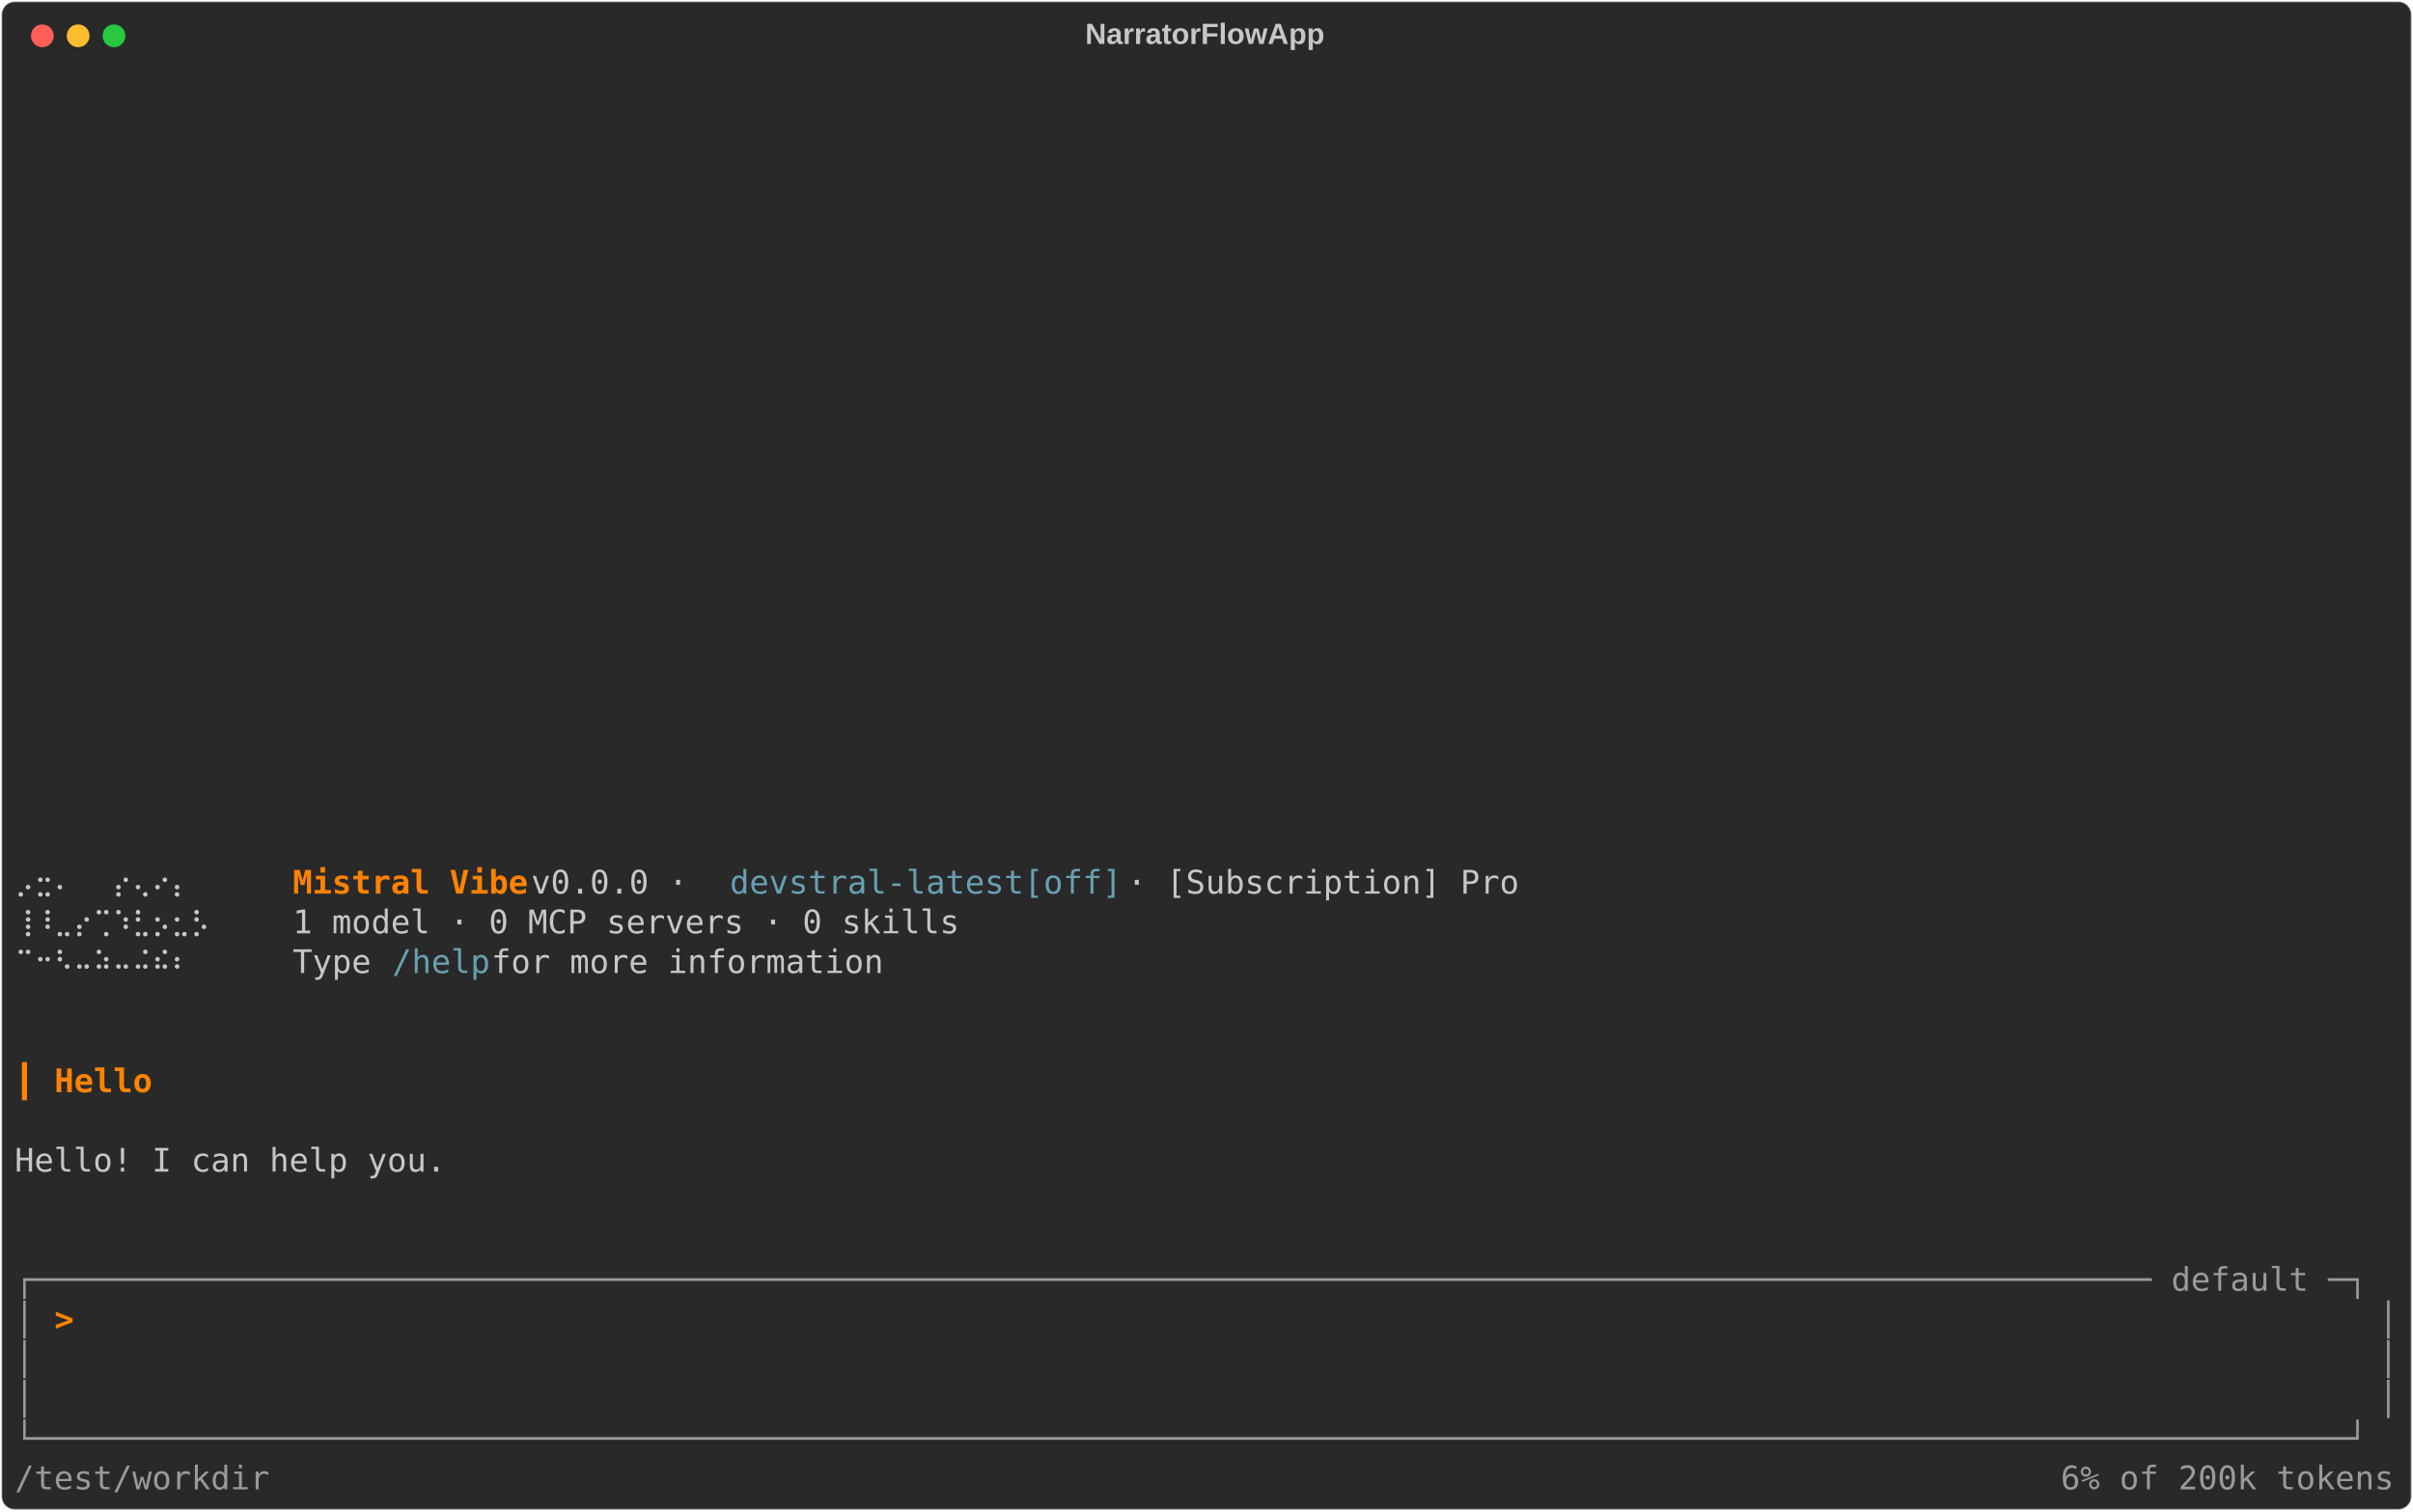
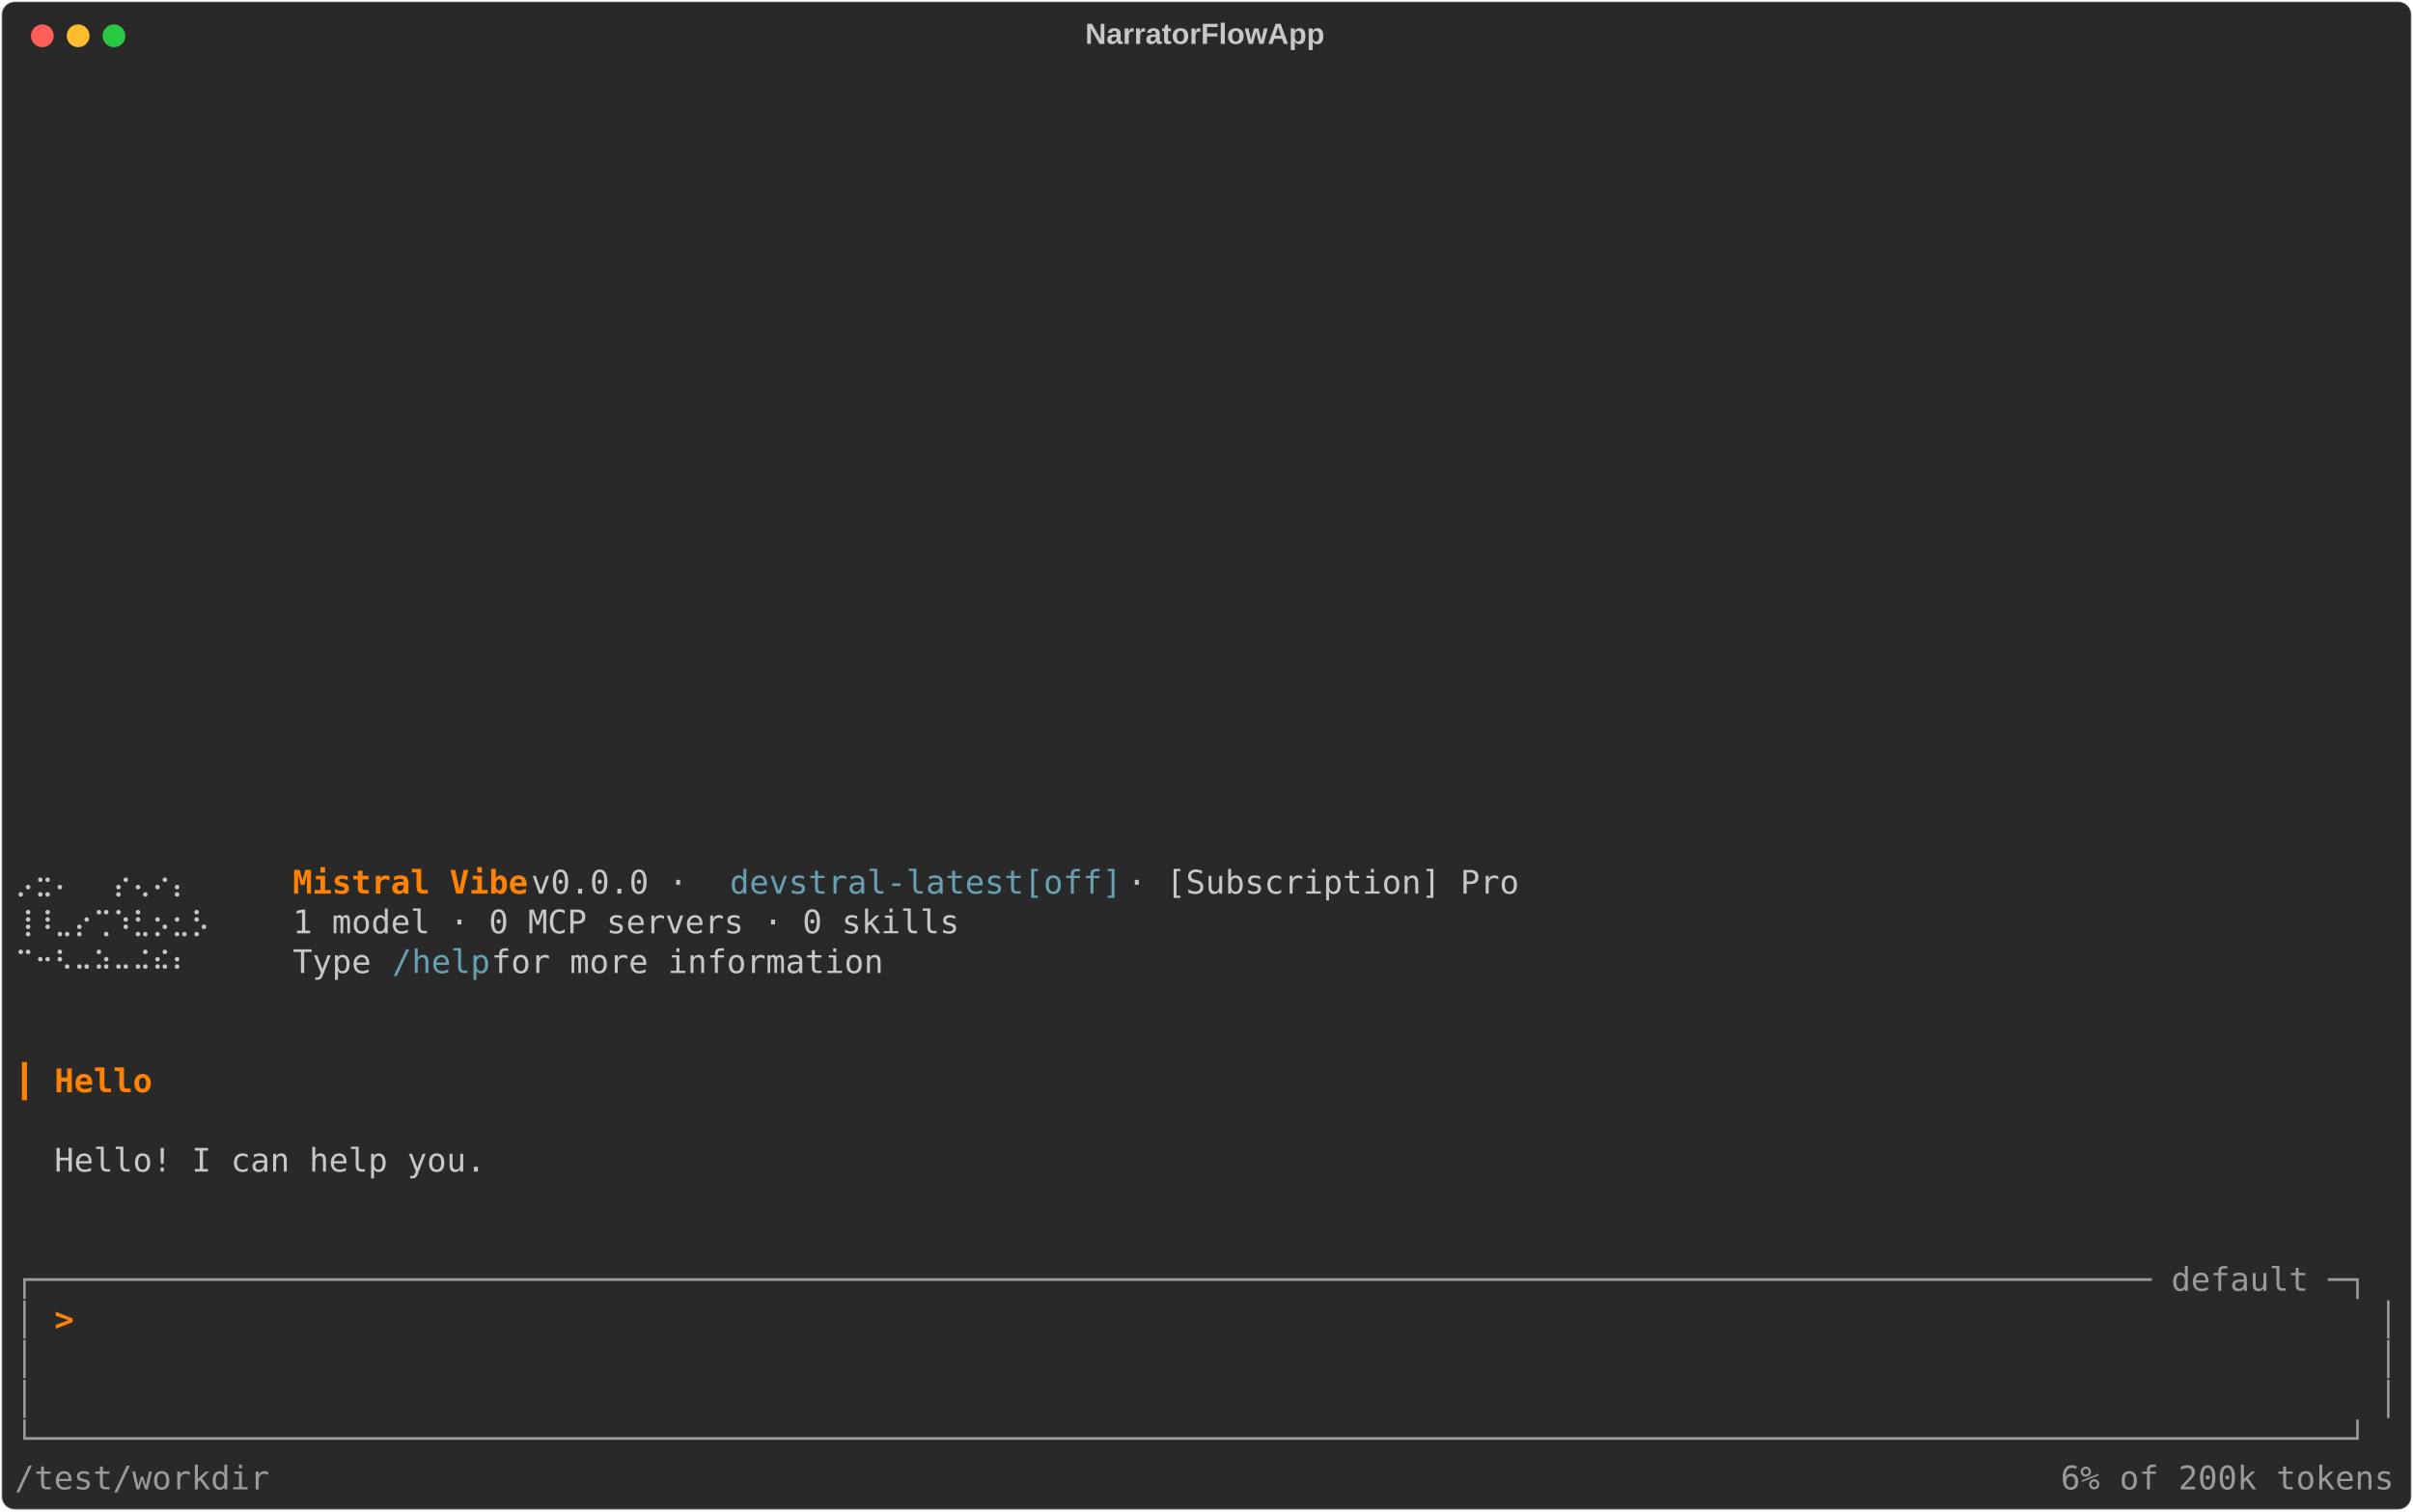
<svg xmlns="http://www.w3.org/2000/svg" class="rich-terminal" viewBox="0 0 1482 928.4">
  <style>

    @font-face {
        font-family: "Fira Code";
        src: local("FiraCode-Regular"),
                url("https://cdnjs.cloudflare.com/ajax/libs/firacode/6.2.0/woff2/FiraCode-Regular.woff2") format("woff2"),
                url("https://cdnjs.cloudflare.com/ajax/libs/firacode/6.2.0/woff/FiraCode-Regular.woff") format("woff");
        font-style: normal;
        font-weight: 400;
    }
    @font-face {
        font-family: "Fira Code";
        src: local("FiraCode-Bold"),
                url("https://cdnjs.cloudflare.com/ajax/libs/firacode/6.2.0/woff2/FiraCode-Bold.woff2") format("woff2"),
                url("https://cdnjs.cloudflare.com/ajax/libs/firacode/6.2.0/woff/FiraCode-Bold.woff") format("woff");
        font-style: bold;
        font-weight: 700;
    }

    .terminal-matrix {
        font-family: Fira Code, monospace;
        font-size: 20px;
        line-height: 24.4px;
        font-variant-east-asian: full-width;
    }

    .terminal-title {
        font-size: 18px;
        font-weight: bold;
        font-family: arial;
    }

    .terminal-r1 { fill: #c5c8c6 }
.terminal-r2 { fill: #ff8205;font-weight: bold }
.terminal-r3 { fill: #68a0b3 }
.terminal-r4 { fill: #ff8205 }
.terminal-r5 { fill: #9a9b99 }
    </style>
  <defs>
    <clipPath id="terminal-clip-terminal">
      <rect x="0" y="0" width="1463.0" height="877.4" />
    </clipPath>
    <clipPath id="terminal-line-0">
      <rect x="0" y="1.5" width="1464" height="24.65" />
    </clipPath>
    <clipPath id="terminal-line-1">
      <rect x="0" y="25.9" width="1464" height="24.65" />
    </clipPath>
    <clipPath id="terminal-line-2">
      <rect x="0" y="50.3" width="1464" height="24.65" />
    </clipPath>
    <clipPath id="terminal-line-3">
      <rect x="0" y="74.7" width="1464" height="24.65" />
    </clipPath>
    <clipPath id="terminal-line-4">
      <rect x="0" y="99.1" width="1464" height="24.65" />
    </clipPath>
    <clipPath id="terminal-line-5">
      <rect x="0" y="123.5" width="1464" height="24.65" />
    </clipPath>
    <clipPath id="terminal-line-6">
      <rect x="0" y="147.9" width="1464" height="24.65" />
    </clipPath>
    <clipPath id="terminal-line-7">
      <rect x="0" y="172.3" width="1464" height="24.65" />
    </clipPath>
    <clipPath id="terminal-line-8">
      <rect x="0" y="196.7" width="1464" height="24.65" />
    </clipPath>
    <clipPath id="terminal-line-9">
      <rect x="0" y="221.1" width="1464" height="24.65" />
    </clipPath>
    <clipPath id="terminal-line-10">
      <rect x="0" y="245.5" width="1464" height="24.65" />
    </clipPath>
    <clipPath id="terminal-line-11">
      <rect x="0" y="269.9" width="1464" height="24.65" />
    </clipPath>
    <clipPath id="terminal-line-12">
      <rect x="0" y="294.3" width="1464" height="24.65" />
    </clipPath>
    <clipPath id="terminal-line-13">
      <rect x="0" y="318.7" width="1464" height="24.65" />
    </clipPath>
    <clipPath id="terminal-line-14">
      <rect x="0" y="343.1" width="1464" height="24.65" />
    </clipPath>
    <clipPath id="terminal-line-15">
      <rect x="0" y="367.5" width="1464" height="24.65" />
    </clipPath>
    <clipPath id="terminal-line-16">
      <rect x="0" y="391.9" width="1464" height="24.65" />
    </clipPath>
    <clipPath id="terminal-line-17">
      <rect x="0" y="416.3" width="1464" height="24.65" />
    </clipPath>
    <clipPath id="terminal-line-18">
      <rect x="0" y="440.7" width="1464" height="24.65" />
    </clipPath>
    <clipPath id="terminal-line-19">
      <rect x="0" y="465.1" width="1464" height="24.65" />
    </clipPath>
    <clipPath id="terminal-line-20">
      <rect x="0" y="489.5" width="1464" height="24.65" />
    </clipPath>
    <clipPath id="terminal-line-21">
      <rect x="0" y="513.9" width="1464" height="24.65" />
    </clipPath>
    <clipPath id="terminal-line-22">
      <rect x="0" y="538.3" width="1464" height="24.65" />
    </clipPath>
    <clipPath id="terminal-line-23">
      <rect x="0" y="562.7" width="1464" height="24.65" />
    </clipPath>
    <clipPath id="terminal-line-24">
      <rect x="0" y="587.1" width="1464" height="24.65" />
    </clipPath>
    <clipPath id="terminal-line-25">
      <rect x="0" y="611.5" width="1464" height="24.65" />
    </clipPath>
    <clipPath id="terminal-line-26">
      <rect x="0" y="635.9" width="1464" height="24.65" />
    </clipPath>
    <clipPath id="terminal-line-27">
      <rect x="0" y="660.3" width="1464" height="24.65" />
    </clipPath>
    <clipPath id="terminal-line-28">
      <rect x="0" y="684.7" width="1464" height="24.65" />
    </clipPath>
    <clipPath id="terminal-line-29">
      <rect x="0" y="709.1" width="1464" height="24.65" />
    </clipPath>
    <clipPath id="terminal-line-30">
      <rect x="0" y="733.5" width="1464" height="24.65" />
    </clipPath>
    <clipPath id="terminal-line-31">
      <rect x="0" y="757.9" width="1464" height="24.65" />
    </clipPath>
    <clipPath id="terminal-line-32">
      <rect x="0" y="782.3" width="1464" height="24.65" />
    </clipPath>
    <clipPath id="terminal-line-33">
      <rect x="0" y="806.7" width="1464" height="24.65" />
    </clipPath>
    <clipPath id="terminal-line-34">
      <rect x="0" y="831.1" width="1464" height="24.65" />
    </clipPath>
  </defs>
  <rect fill="#292929" stroke="rgba(255,255,255,0.35)" stroke-width="1" x="1" y="1" width="1480" height="926.4" rx="8" />
  <text class="terminal-title" fill="#c5c8c6" text-anchor="middle" x="740" y="27">NarratorFlowApp</text>
  <g transform="translate(26,22)">
    <circle cx="0" cy="0" r="7" fill="#ff5f57" />
    <circle cx="22" cy="0" r="7" fill="#febc2e" />
    <circle cx="44" cy="0" r="7" fill="#28c840" />
  </g>
  <g transform="translate(9, 41)" clip-path="url(#terminal-clip-terminal)">
    <g class="terminal-matrix">
      <text class="terminal-r1" x="1464" y="20" textLength="12.2" clip-path="url(#terminal-line-0)">
</text>
      <text class="terminal-r1" x="1464" y="44.4" textLength="12.2" clip-path="url(#terminal-line-1)">
</text>
      <text class="terminal-r1" x="1464" y="68.8" textLength="12.2" clip-path="url(#terminal-line-2)">
</text>
      <text class="terminal-r1" x="1464" y="93.2" textLength="12.2" clip-path="url(#terminal-line-3)">
</text>
      <text class="terminal-r1" x="1464" y="117.6" textLength="12.2" clip-path="url(#terminal-line-4)">
</text>
      <text class="terminal-r1" x="1464" y="142" textLength="12.2" clip-path="url(#terminal-line-5)">
</text>
      <text class="terminal-r1" x="1464" y="166.4" textLength="12.2" clip-path="url(#terminal-line-6)">
</text>
      <text class="terminal-r1" x="1464" y="190.8" textLength="12.2" clip-path="url(#terminal-line-7)">
</text>
      <text class="terminal-r1" x="1464" y="215.2" textLength="12.2" clip-path="url(#terminal-line-8)">
</text>
      <text class="terminal-r1" x="1464" y="239.6" textLength="12.2" clip-path="url(#terminal-line-9)">
</text>
      <text class="terminal-r1" x="1464" y="264" textLength="12.2" clip-path="url(#terminal-line-10)">
</text>
      <text class="terminal-r1" x="1464" y="288.4" textLength="12.2" clip-path="url(#terminal-line-11)">
</text>
      <text class="terminal-r1" x="1464" y="312.8" textLength="12.2" clip-path="url(#terminal-line-12)">
</text>
      <text class="terminal-r1" x="1464" y="337.2" textLength="12.2" clip-path="url(#terminal-line-13)">
</text>
      <text class="terminal-r1" x="1464" y="361.6" textLength="12.2" clip-path="url(#terminal-line-14)">
</text>
      <text class="terminal-r1" x="1464" y="386" textLength="12.2" clip-path="url(#terminal-line-15)">
</text>
      <text class="terminal-r1" x="1464" y="410.4" textLength="12.2" clip-path="url(#terminal-line-16)">
</text>
      <text class="terminal-r1" x="1464" y="434.8" textLength="12.2" clip-path="url(#terminal-line-17)">
</text>
      <text class="terminal-r1" x="1464" y="459.2" textLength="12.2" clip-path="url(#terminal-line-18)">
</text>
      <text class="terminal-r1" x="1464" y="483.6" textLength="12.2" clip-path="url(#terminal-line-19)">
</text>
      <text class="terminal-r1" x="0" y="508" textLength="134.2" clip-path="url(#terminal-line-20)">  ⡠⣒⠄  ⡔⢄⠔⡄</text>
      <text class="terminal-r2" x="170.8" y="508" textLength="146.4" clip-path="url(#terminal-line-20)">Mistral Vibe</text>
      <text class="terminal-r1" x="317.2" y="508" textLength="122" clip-path="url(#terminal-line-20)"> v0.0.0 · </text>
      <text class="terminal-r3" x="439.2" y="508" textLength="244" clip-path="url(#terminal-line-20)">devstral-latest[off]</text>
      <text class="terminal-r1" x="683.2" y="508" textLength="256.2" clip-path="url(#terminal-line-20)"> · [Subscription] Pro</text>
      <text class="terminal-r1" x="1464" y="508" textLength="12.2" clip-path="url(#terminal-line-20)">
</text>
      <text class="terminal-r1" x="0" y="532.4" textLength="134.2" clip-path="url(#terminal-line-21)"> ⢸⠸⣀⡔⢉⠱⣃⡢⣂⡣</text>
      <text class="terminal-r1" x="170.8" y="532.4" textLength="414.8" clip-path="url(#terminal-line-21)">1 model · 0 MCP servers · 0 skills</text>
      <text class="terminal-r1" x="1464" y="532.4" textLength="12.2" clip-path="url(#terminal-line-21)">
</text>
      <text class="terminal-r1" x="0" y="556.8" textLength="134.2" clip-path="url(#terminal-line-22)">  ⠉⠒⠣⠤⠵⠤⠬⠮⠆</text>
      <text class="terminal-r1" x="170.8" y="556.8" textLength="61" clip-path="url(#terminal-line-22)">Type </text>
      <text class="terminal-r3" x="231.8" y="556.8" textLength="61" clip-path="url(#terminal-line-22)">/help</text>
      <text class="terminal-r1" x="292.8" y="556.8" textLength="256.2" clip-path="url(#terminal-line-22)"> for more information</text>
      <text class="terminal-r1" x="1464" y="556.8" textLength="12.2" clip-path="url(#terminal-line-22)">
</text>
      <text class="terminal-r1" x="1464" y="581.2" textLength="12.2" clip-path="url(#terminal-line-23)">
</text>
      <text class="terminal-r1" x="1464" y="605.6" textLength="12.2" clip-path="url(#terminal-line-24)">
</text>
      <text class="terminal-r4" x="0" y="630" textLength="12.2" clip-path="url(#terminal-line-25)">┃</text>
      <text class="terminal-r2" x="24.4" y="630" textLength="61" clip-path="url(#terminal-line-25)">Hello</text>
      <text class="terminal-r1" x="1464" y="630" textLength="12.2" clip-path="url(#terminal-line-25)">
</text>
      <text class="terminal-r1" x="1464" y="654.4" textLength="12.2" clip-path="url(#terminal-line-26)">
</text>
-       <text class="terminal-r1" x="0" y="678.8" textLength="268.4" clip-path="url(#terminal-line-27)">Hello! I can help you.</text>
+       <text class="terminal-r1" x="24.4" y="678.8" textLength="268.4" clip-path="url(#terminal-line-27)">Hello! I can help you.</text>
      <text class="terminal-r1" x="1464" y="678.8" textLength="12.2" clip-path="url(#terminal-line-27)">
</text>
      <text class="terminal-r1" x="1464" y="703.2" textLength="12.2" clip-path="url(#terminal-line-28)">
</text>
      <text class="terminal-r1" x="1464" y="727.6" textLength="12.2" clip-path="url(#terminal-line-29)">
</text>
      <text class="terminal-r5" x="0" y="752" textLength="1464" clip-path="url(#terminal-line-30)">┌──────────────────────────────────────────────────────────────────────────────────────────────────────────── default ─┐</text>
      <text class="terminal-r1" x="1464" y="752" textLength="12.2" clip-path="url(#terminal-line-30)">
</text>
      <text class="terminal-r5" x="0" y="776.4" textLength="12.2" clip-path="url(#terminal-line-31)">│</text>
      <text class="terminal-r2" x="24.4" y="776.4" textLength="12.2" clip-path="url(#terminal-line-31)">&gt;</text>
      <text class="terminal-r5" x="1451.8" y="776.4" textLength="12.2" clip-path="url(#terminal-line-31)">│</text>
      <text class="terminal-r1" x="1464" y="776.4" textLength="12.2" clip-path="url(#terminal-line-31)">
</text>
      <text class="terminal-r5" x="0" y="800.8" textLength="12.2" clip-path="url(#terminal-line-32)">│</text>
      <text class="terminal-r5" x="1451.8" y="800.8" textLength="12.2" clip-path="url(#terminal-line-32)">│</text>
      <text class="terminal-r1" x="1464" y="800.8" textLength="12.2" clip-path="url(#terminal-line-32)">
</text>
      <text class="terminal-r5" x="0" y="825.2" textLength="12.2" clip-path="url(#terminal-line-33)">│</text>
      <text class="terminal-r5" x="1451.8" y="825.2" textLength="12.2" clip-path="url(#terminal-line-33)">│</text>
      <text class="terminal-r1" x="1464" y="825.2" textLength="12.2" clip-path="url(#terminal-line-33)">
</text>
      <text class="terminal-r5" x="0" y="849.6" textLength="1464" clip-path="url(#terminal-line-34)">└──────────────────────────────────────────────────────────────────────────────────────────────────────────────────────┘</text>
      <text class="terminal-r1" x="1464" y="849.6" textLength="12.2" clip-path="url(#terminal-line-34)">
</text>
      <text class="terminal-r5" x="0" y="874" textLength="158.6" clip-path="url(#terminal-line-35)">/test/workdir</text>
      <text class="terminal-r5" x="1256.6" y="874" textLength="207.4" clip-path="url(#terminal-line-35)">6% of 200k tokens</text>
    </g>
  </g>
</svg>
